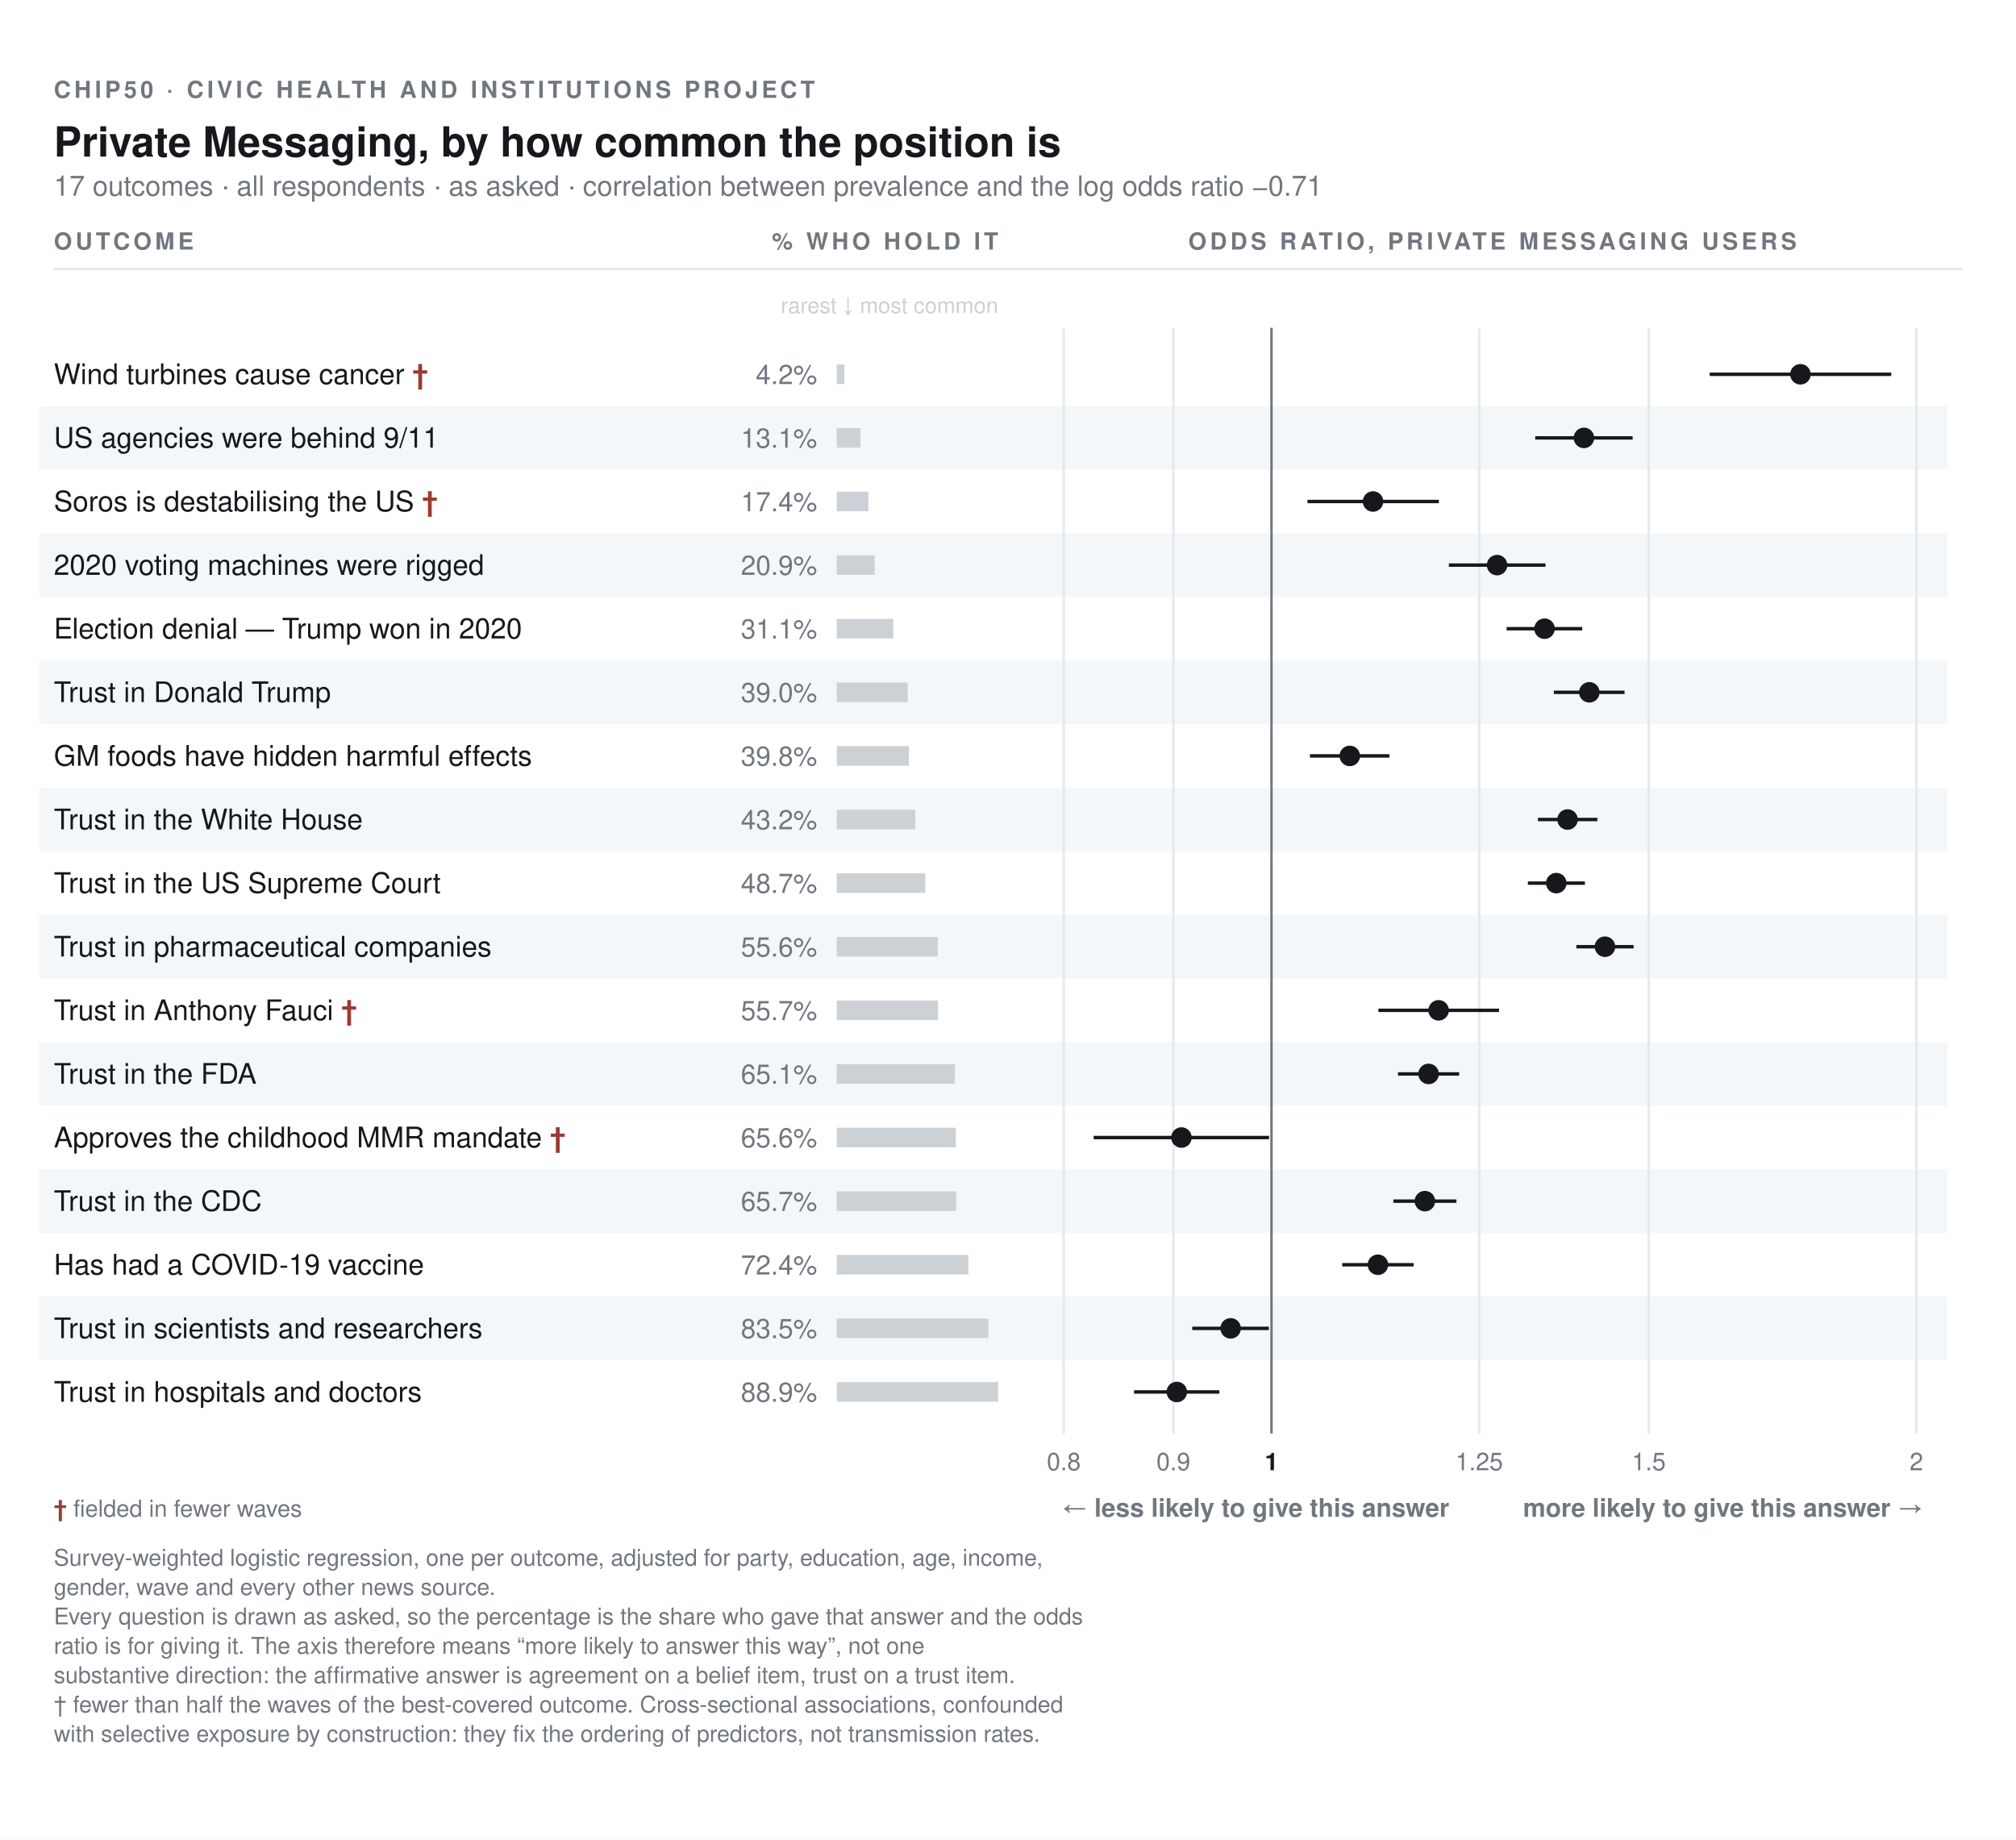
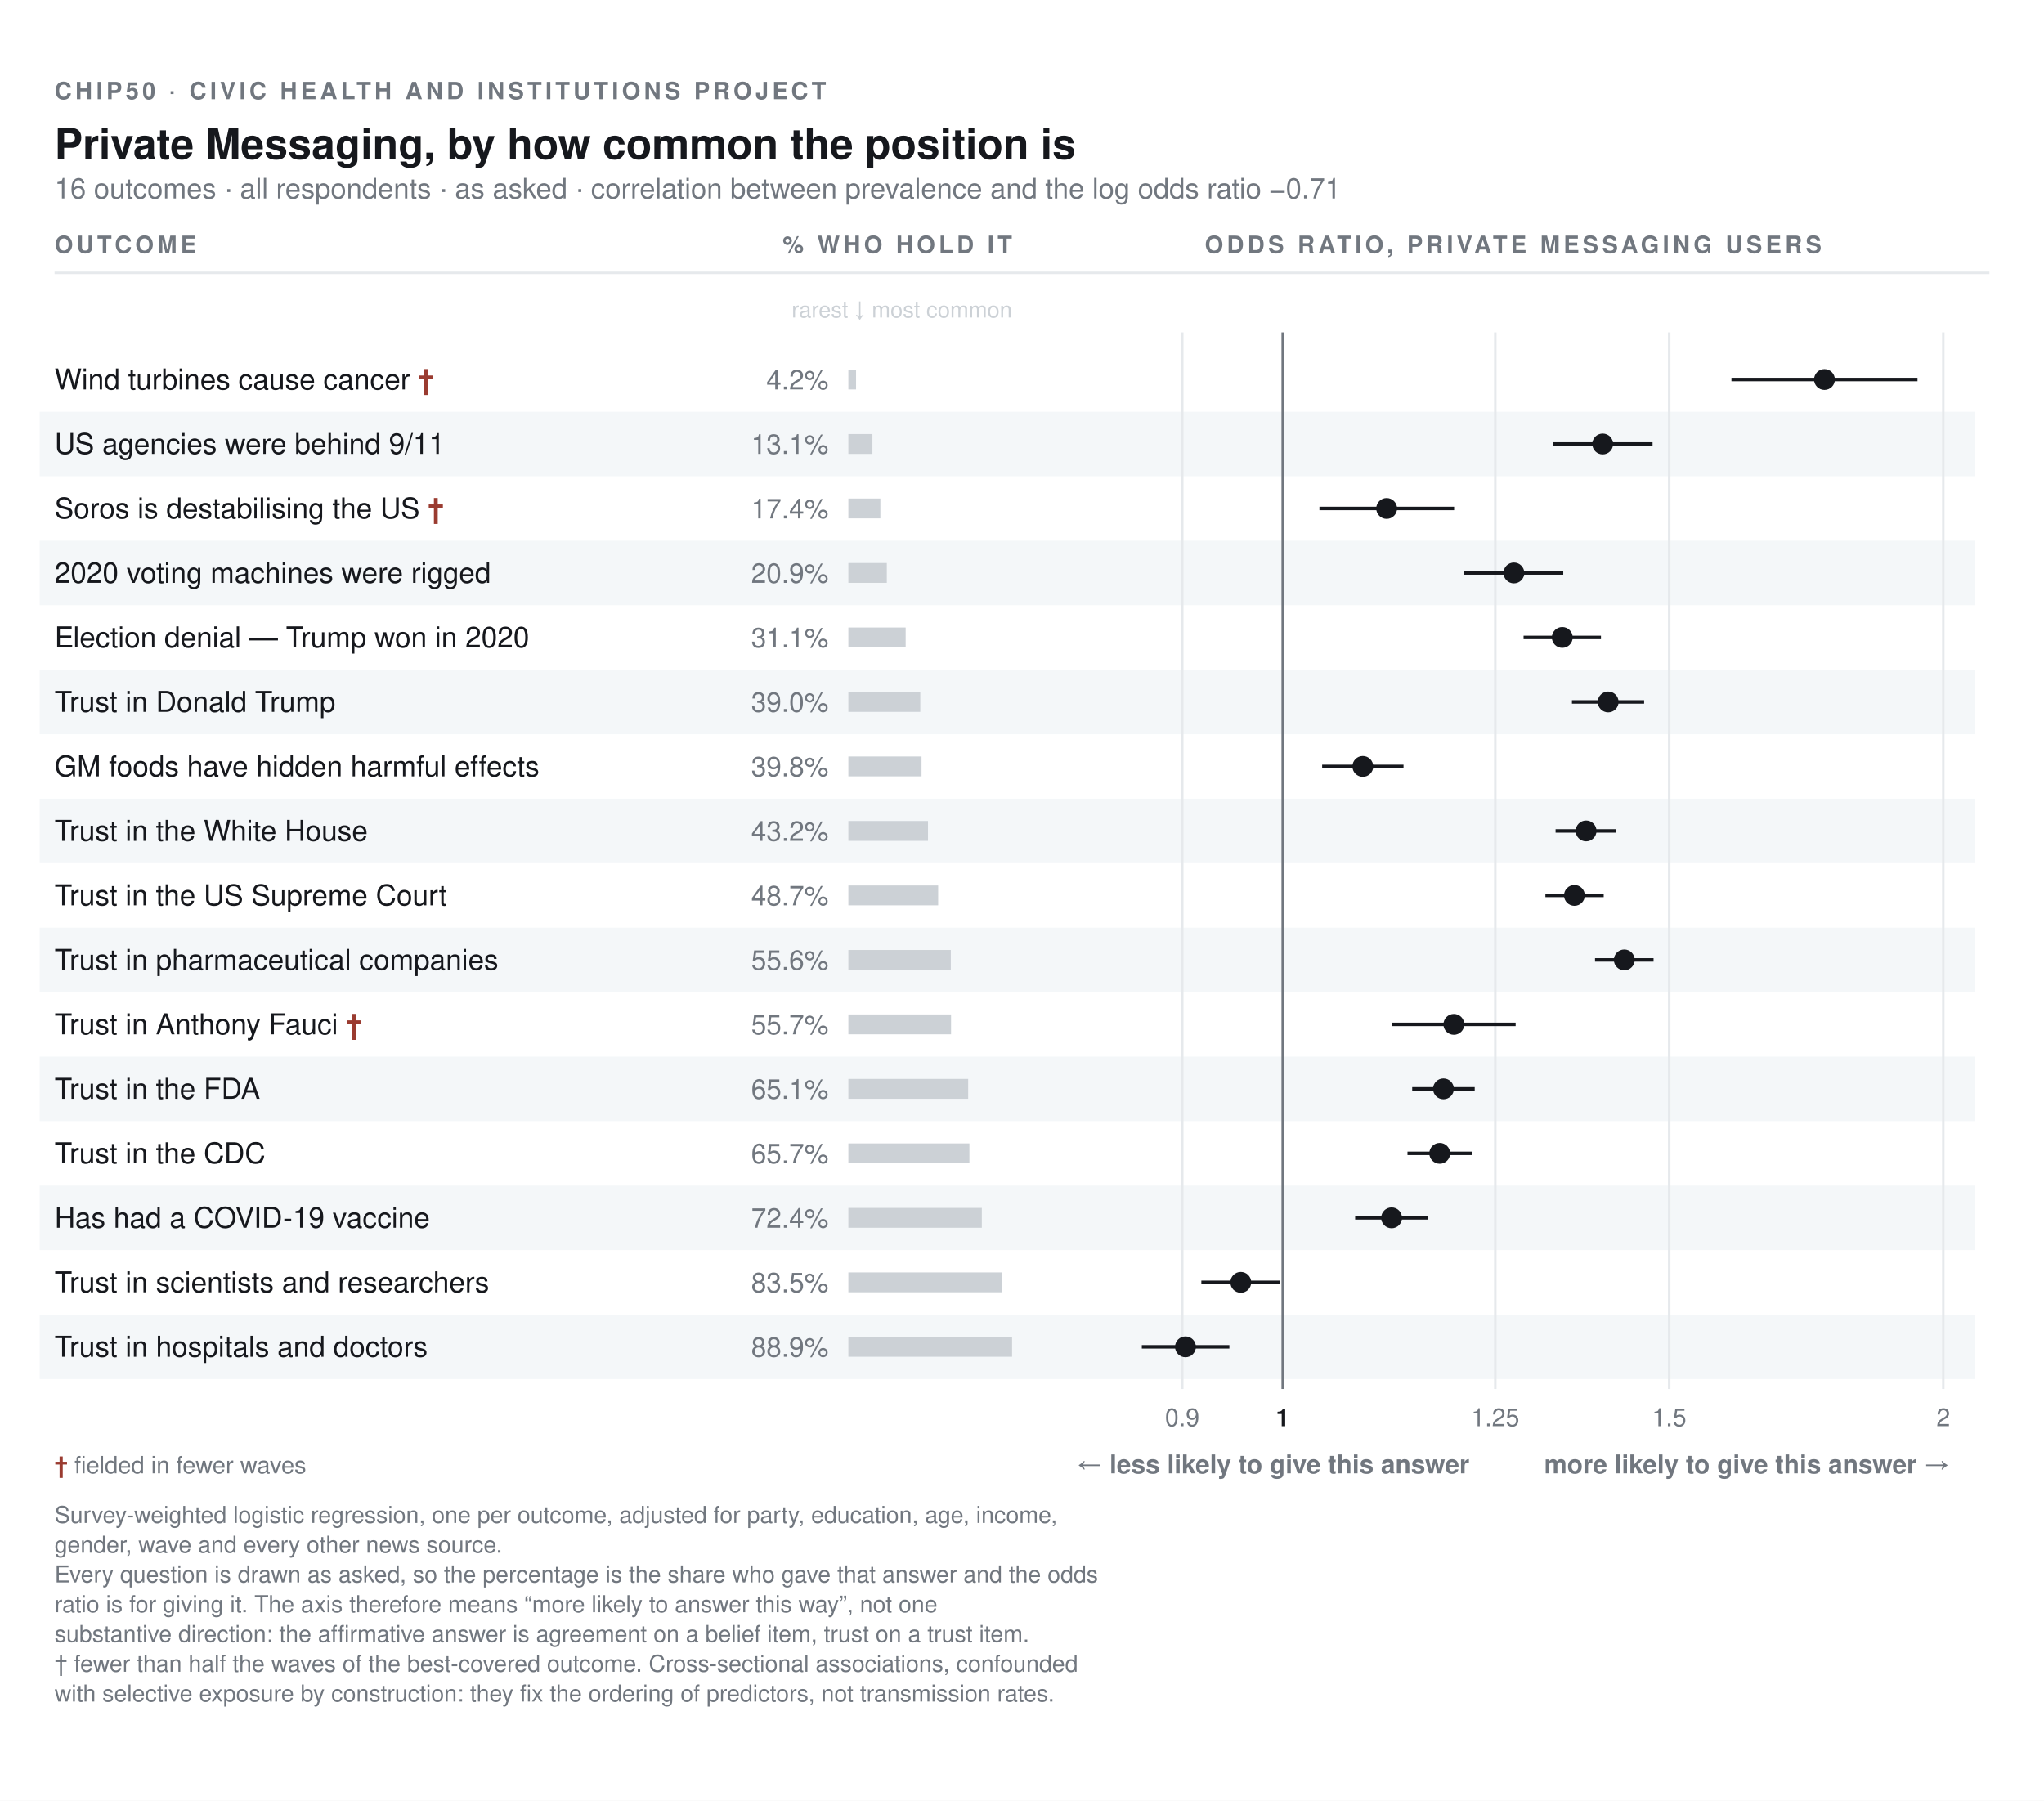
- <svg xmlns="http://www.w3.org/2000/svg" width="824" height="752" viewBox="0 0 824 752" font-family="Helvetica Neue,Helvetica,Arial">
-   <rect width="824" height="752" fill="#fff" />
+ <svg xmlns="http://www.w3.org/2000/svg" width="824" height="726" viewBox="0 0 824 726" font-family="Helvetica Neue,Helvetica,Arial">
+   <rect width="824" height="726" fill="#fff" />
  <g transform="translate(22,22)">
    <text x="0" y="18" fill="#71777f" font-size="9.6" font-weight="700" letter-spacing="1.4">CHIP50 · CIVIC HEALTH AND INSTITUTIONS PROJECT</text>
    <text x="0" y="42" fill="#16181d" font-size="17" font-weight="700">Private Messaging, by how common the position is</text>
-     <text x="0" y="58" fill="#71777f" font-size="11.4">17 outcomes · all respondents · as asked · correlation between prevalence and the log odds ratio −0.71</text>
+     <text x="0" y="58" fill="#71777f" font-size="11.4">16 outcomes · all respondents · as asked · correlation between prevalence and the log odds ratio −0.71</text>
    <text x="0" y="80" fill="#71777f" font-size="9.6" font-weight="700" letter-spacing="1.4">OUTCOME</text>
    <text x="386" y="80" fill="#71777f" font-size="9.6" font-weight="700" letter-spacing="1.4" text-anchor="end">% WHO HOLD IT</text>
    <text x="588.0" y="80" fill="#71777f" font-size="9.6" font-weight="700" letter-spacing="1.4" text-anchor="middle">ODDS RATIO, PRIVATE MESSAGING USERS</text>
    <line x1="0" y1="88" x2="780" y2="88" stroke="#e6e9ec" />
    <text x="386" y="106" fill="#ccd1d6" font-size="9" text-anchor="end">rarest ↓ most common</text>
    <rect x="-6" y="144" width="780" height="26" fill="#f4f7f9" />
    <rect x="-6" y="196" width="780" height="26" fill="#f4f7f9" />
    <rect x="-6" y="248" width="780" height="26" fill="#f4f7f9" />
    <rect x="-6" y="300" width="780" height="26" fill="#f4f7f9" />
    <rect x="-6" y="352" width="780" height="26" fill="#f4f7f9" />
    <rect x="-6" y="404" width="780" height="26" fill="#f4f7f9" />
    <rect x="-6" y="456" width="780" height="26" fill="#f4f7f9" />
    <rect x="-6" y="508" width="780" height="26" fill="#f4f7f9" />
-     <line x1="412.8" y1="112" x2="412.8" y2="564" stroke="#e6e9ec" />
-     <text x="412.8" y="579" fill="#71777f" font-size="10" font-weight="400" text-anchor="middle">0.8</text>
-     <line x1="457.6" y1="112" x2="457.6" y2="564" stroke="#e6e9ec" />
-     <text x="457.6" y="579" fill="#71777f" font-size="10" font-weight="400" text-anchor="middle">0.9</text>
-     <line x1="497.7" y1="112" x2="497.7" y2="564" stroke="#71777f" />
-     <text x="497.7" y="579" fill="#16181d" font-size="10" font-weight="600" text-anchor="middle">1</text>
-     <line x1="582.6" y1="112" x2="582.6" y2="564" stroke="#e6e9ec" />
-     <text x="582.6" y="579" fill="#71777f" font-size="10" font-weight="400" text-anchor="middle">1.25</text>
-     <line x1="651.9" y1="112" x2="651.9" y2="564" stroke="#e6e9ec" />
-     <text x="651.9" y="579" fill="#71777f" font-size="10" font-weight="400" text-anchor="middle">1.5</text>
-     <line x1="761.3" y1="112" x2="761.3" y2="564" stroke="#e6e9ec" />
-     <text x="761.3" y="579" fill="#71777f" font-size="10" font-weight="400" text-anchor="middle">2</text>
+     <line x1="454.6" y1="112" x2="454.6" y2="538" stroke="#e6e9ec" />
+     <text x="454.6" y="553" fill="#71777f" font-size="10" font-weight="400" text-anchor="middle">0.9</text>
+     <line x1="495.1" y1="112" x2="495.1" y2="538" stroke="#71777f" />
+     <text x="495.1" y="553" fill="#16181d" font-size="10" font-weight="600" text-anchor="middle">1</text>
+     <line x1="580.8" y1="112" x2="580.8" y2="538" stroke="#e6e9ec" />
+     <text x="580.8" y="553" fill="#71777f" font-size="10" font-weight="400" text-anchor="middle">1.25</text>
+     <line x1="650.9" y1="112" x2="650.9" y2="538" stroke="#e6e9ec" />
+     <text x="650.9" y="553" fill="#71777f" font-size="10" font-weight="400" text-anchor="middle">1.5</text>
+     <line x1="761.4" y1="112" x2="761.4" y2="538" stroke="#e6e9ec" />
+     <text x="761.4" y="553" fill="#71777f" font-size="10" font-weight="400" text-anchor="middle">2</text>
    <text x="0" y="135.0" fill="#16181d" font-size="11.6">Wind turbines cause cancer <tspan fill="#9a3b30" font-weight="700">†</tspan>
    </text>
    <text x="312" y="135.0" fill="#71777f" font-size="11" text-anchor="end">4.2%</text>
    <rect x="320" y="127.0" width="3.1" height="8" fill="#ccd1d6" />
-     <line x1="676.8" y1="131.0" x2="751.0" y2="131.0" stroke="#16181d" stroke-width="1.4" />
-     <circle cx="713.9" cy="131.0" r="4.2" fill="#16181d" />
+     <line x1="676.0" y1="131.0" x2="751.0" y2="131.0" stroke="#16181d" stroke-width="1.4" />
+     <circle cx="713.5" cy="131.0" r="4.2" fill="#16181d" />
    <text x="0" y="161.0" fill="#16181d" font-size="11.6">US agencies were behind 9/11</text>
    <text x="312" y="161.0" fill="#71777f" font-size="11" text-anchor="end">13.1%</text>
    <rect x="320" y="153.0" width="9.7" height="8" fill="#ccd1d6" />
-     <line x1="605.5" y1="157.0" x2="645.3" y2="157.0" stroke="#16181d" stroke-width="1.4" />
-     <circle cx="625.4" cy="157.0" r="4.2" fill="#16181d" />
+     <line x1="604.0" y1="157.0" x2="644.2" y2="157.0" stroke="#16181d" stroke-width="1.4" />
+     <circle cx="624.1" cy="157.0" r="4.2" fill="#16181d" />
    <text x="0" y="187.0" fill="#16181d" font-size="11.6">Soros is destabilising the US <tspan fill="#9a3b30" font-weight="700">†</tspan>
    </text>
    <text x="312" y="187.0" fill="#71777f" font-size="11" text-anchor="end">17.4%</text>
    <rect x="320" y="179.0" width="12.9" height="8" fill="#ccd1d6" />
-     <line x1="512.4" y1="183.0" x2="566.1" y2="183.0" stroke="#16181d" stroke-width="1.4" />
-     <circle cx="539.2" cy="183.0" r="4.2" fill="#16181d" />
+     <line x1="509.9" y1="183.0" x2="564.2" y2="183.0" stroke="#16181d" stroke-width="1.4" />
+     <circle cx="537.0" cy="183.0" r="4.2" fill="#16181d" />
    <text x="0" y="213.0" fill="#16181d" font-size="11.6">2020 voting machines were rigged</text>
    <text x="312" y="213.0" fill="#71777f" font-size="11" text-anchor="end">20.9%</text>
    <rect x="320" y="205.0" width="15.5" height="8" fill="#ccd1d6" />
-     <line x1="570.2" y1="209.0" x2="609.7" y2="209.0" stroke="#16181d" stroke-width="1.4" />
-     <circle cx="589.9" cy="209.0" r="4.2" fill="#16181d" />
+     <line x1="568.3" y1="209.0" x2="608.2" y2="209.0" stroke="#16181d" stroke-width="1.4" />
+     <circle cx="588.3" cy="209.0" r="4.2" fill="#16181d" />
    <text x="0" y="239.0" fill="#16181d" font-size="11.6">Election denial — Trump won in 2020</text>
    <text x="312" y="239.0" fill="#71777f" font-size="11" text-anchor="end">31.1%</text>
    <rect x="320" y="231.0" width="23.1" height="8" fill="#ccd1d6" />
-     <line x1="593.8" y1="235.0" x2="624.7" y2="235.0" stroke="#16181d" stroke-width="1.4" />
-     <circle cx="609.3" cy="235.0" r="4.2" fill="#16181d" />
+     <line x1="592.2" y1="235.0" x2="623.4" y2="235.0" stroke="#16181d" stroke-width="1.4" />
+     <circle cx="607.8" cy="235.0" r="4.2" fill="#16181d" />
    <text x="0" y="265.0" fill="#16181d" font-size="11.6">Trust in Donald Trump</text>
    <text x="312" y="265.0" fill="#71777f" font-size="11" text-anchor="end">39.0%</text>
    <rect x="320" y="257.0" width="29.0" height="8" fill="#ccd1d6" />
-     <line x1="613.1" y1="261.0" x2="642.0" y2="261.0" stroke="#16181d" stroke-width="1.4" />
-     <circle cx="627.6" cy="261.0" r="4.2" fill="#16181d" />
+     <line x1="611.7" y1="261.0" x2="640.8" y2="261.0" stroke="#16181d" stroke-width="1.4" />
+     <circle cx="626.3" cy="261.0" r="4.2" fill="#16181d" />
    <text x="0" y="291.0" fill="#16181d" font-size="11.6">GM foods have hidden harmful effects</text>
    <text x="312" y="291.0" fill="#71777f" font-size="11" text-anchor="end">39.8%</text>
    <rect x="320" y="283.0" width="29.5" height="8" fill="#ccd1d6" />
-     <line x1="513.4" y1="287.0" x2="545.9" y2="287.0" stroke="#16181d" stroke-width="1.4" />
-     <circle cx="529.7" cy="287.0" r="4.2" fill="#16181d" />
+     <line x1="511.0" y1="287.0" x2="543.8" y2="287.0" stroke="#16181d" stroke-width="1.4" />
+     <circle cx="527.4" cy="287.0" r="4.2" fill="#16181d" />
    <text x="0" y="317.0" fill="#16181d" font-size="11.6">Trust in the White House</text>
    <text x="312" y="317.0" fill="#71777f" font-size="11" text-anchor="end">43.2%</text>
    <rect x="320" y="309.0" width="32.1" height="8" fill="#ccd1d6" />
-     <line x1="606.6" y1="313.0" x2="630.9" y2="313.0" stroke="#16181d" stroke-width="1.4" />
-     <circle cx="618.7" cy="313.0" r="4.2" fill="#16181d" />
+     <line x1="605.1" y1="313.0" x2="629.6" y2="313.0" stroke="#16181d" stroke-width="1.4" />
+     <circle cx="617.4" cy="313.0" r="4.2" fill="#16181d" />
    <text x="0" y="343.0" fill="#16181d" font-size="11.6">Trust in the US Supreme Court</text>
    <text x="312" y="343.0" fill="#71777f" font-size="11" text-anchor="end">48.7%</text>
    <rect x="320" y="335.0" width="36.2" height="8" fill="#ccd1d6" />
-     <line x1="602.5" y1="339.0" x2="625.8" y2="339.0" stroke="#16181d" stroke-width="1.4" />
-     <circle cx="614.1" cy="339.0" r="4.2" fill="#16181d" />
+     <line x1="601.0" y1="339.0" x2="624.5" y2="339.0" stroke="#16181d" stroke-width="1.4" />
+     <circle cx="612.7" cy="339.0" r="4.2" fill="#16181d" />
    <text x="0" y="369.0" fill="#16181d" font-size="11.6">Trust in pharmaceutical companies</text>
    <text x="312" y="369.0" fill="#71777f" font-size="11" text-anchor="end">55.6%</text>
    <rect x="320" y="361.0" width="41.3" height="8" fill="#ccd1d6" />
-     <line x1="622.3" y1="365.0" x2="645.7" y2="365.0" stroke="#16181d" stroke-width="1.4" />
-     <circle cx="634.0" cy="365.0" r="4.2" fill="#16181d" />
+     <line x1="621.0" y1="365.0" x2="644.6" y2="365.0" stroke="#16181d" stroke-width="1.4" />
+     <circle cx="632.8" cy="365.0" r="4.2" fill="#16181d" />
    <text x="0" y="395.0" fill="#16181d" font-size="11.6">Trust in Anthony Fauci <tspan fill="#9a3b30" font-weight="700">†</tspan>
    </text>
    <text x="312" y="395.0" fill="#71777f" font-size="11" text-anchor="end">55.7%</text>
    <rect x="320" y="387.0" width="41.4" height="8" fill="#ccd1d6" />
-     <line x1="541.4" y1="391.0" x2="590.7" y2="391.0" stroke="#16181d" stroke-width="1.4" />
-     <circle cx="566.0" cy="391.0" r="4.2" fill="#16181d" />
+     <line x1="539.2" y1="391.0" x2="589.0" y2="391.0" stroke="#16181d" stroke-width="1.4" />
+     <circle cx="564.1" cy="391.0" r="4.2" fill="#16181d" />
    <text x="0" y="421.0" fill="#16181d" font-size="11.6">Trust in the FDA</text>
    <text x="312" y="421.0" fill="#71777f" font-size="11" text-anchor="end">65.1%</text>
    <rect x="320" y="413.0" width="48.3" height="8" fill="#ccd1d6" />
-     <line x1="549.4" y1="417.0" x2="574.4" y2="417.0" stroke="#16181d" stroke-width="1.4" />
-     <circle cx="561.9" cy="417.0" r="4.2" fill="#16181d" />
-     <text x="0" y="447.0" fill="#16181d" font-size="11.6">Approves the childhood MMR mandate <tspan fill="#9a3b30" font-weight="700">†</tspan>
-     </text>
-     <text x="312" y="447.0" fill="#71777f" font-size="11" text-anchor="end">65.6%</text>
-     <rect x="320" y="439.0" width="48.7" height="8" fill="#ccd1d6" />
-     <line x1="425.0" y1="443.0" x2="496.7" y2="443.0" stroke="#16181d" stroke-width="1.4" />
-     <circle cx="460.9" cy="443.0" r="4.2" fill="#16181d" />
-     <text x="0" y="473.0" fill="#16181d" font-size="11.6">Trust in the CDC</text>
-     <text x="312" y="473.0" fill="#71777f" font-size="11" text-anchor="end">65.7%</text>
-     <rect x="320" y="465.0" width="48.8" height="8" fill="#ccd1d6" />
-     <line x1="547.5" y1="469.0" x2="573.3" y2="469.0" stroke="#16181d" stroke-width="1.4" />
-     <circle cx="560.4" cy="469.0" r="4.2" fill="#16181d" />
-     <text x="0" y="499.0" fill="#16181d" font-size="11.6">Has had a COVID-19 vaccine</text>
-     <text x="312" y="499.0" fill="#71777f" font-size="11" text-anchor="end">72.4%</text>
-     <rect x="320" y="491.0" width="53.8" height="8" fill="#ccd1d6" />
-     <line x1="526.6" y1="495.0" x2="555.8" y2="495.0" stroke="#16181d" stroke-width="1.4" />
-     <circle cx="541.2" cy="495.0" r="4.2" fill="#16181d" />
-     <text x="0" y="525.0" fill="#16181d" font-size="11.6">Trust in scientists and researchers</text>
-     <text x="312" y="525.0" fill="#71777f" font-size="11" text-anchor="end">83.5%</text>
-     <rect x="320" y="517.0" width="62.0" height="8" fill="#ccd1d6" />
-     <line x1="465.3" y1="521.0" x2="496.6" y2="521.0" stroke="#16181d" stroke-width="1.4" />
-     <circle cx="481.0" cy="521.0" r="4.2" fill="#16181d" />
-     <text x="0" y="551.0" fill="#16181d" font-size="11.6">Trust in hospitals and doctors</text>
-     <text x="312" y="551.0" fill="#71777f" font-size="11" text-anchor="end">88.9%</text>
-     <rect x="320" y="543.0" width="66.0" height="8" fill="#ccd1d6" />
-     <line x1="441.5" y1="547.0" x2="476.4" y2="547.0" stroke="#16181d" stroke-width="1.4" />
-     <circle cx="459.0" cy="547.0" r="4.2" fill="#16181d" />
-     <text x="0" y="598" fill="#71777f" font-size="9.6">
+     <line x1="547.3" y1="417.0" x2="572.5" y2="417.0" stroke="#16181d" stroke-width="1.4" />
+     <circle cx="559.9" cy="417.0" r="4.2" fill="#16181d" />
+     <text x="0" y="447.0" fill="#16181d" font-size="11.6">Trust in the CDC</text>
+     <text x="312" y="447.0" fill="#71777f" font-size="11" text-anchor="end">65.7%</text>
+     <rect x="320" y="439.0" width="48.8" height="8" fill="#ccd1d6" />
+     <line x1="545.4" y1="443.0" x2="571.5" y2="443.0" stroke="#16181d" stroke-width="1.4" />
+     <circle cx="558.4" cy="443.0" r="4.2" fill="#16181d" />
+     <text x="0" y="473.0" fill="#16181d" font-size="11.6">Has had a COVID-19 vaccine</text>
+     <text x="312" y="473.0" fill="#71777f" font-size="11" text-anchor="end">72.4%</text>
+     <rect x="320" y="465.0" width="53.8" height="8" fill="#ccd1d6" />
+     <line x1="524.3" y1="469.0" x2="553.7" y2="469.0" stroke="#16181d" stroke-width="1.4" />
+     <circle cx="539.0" cy="469.0" r="4.2" fill="#16181d" />
+     <text x="0" y="499.0" fill="#16181d" font-size="11.6">Trust in scientists and researchers</text>
+     <text x="312" y="499.0" fill="#71777f" font-size="11" text-anchor="end">83.5%</text>
+     <rect x="320" y="491.0" width="62.0" height="8" fill="#ccd1d6" />
+     <line x1="462.3" y1="495.0" x2="494.0" y2="495.0" stroke="#16181d" stroke-width="1.4" />
+     <circle cx="478.2" cy="495.0" r="4.2" fill="#16181d" />
+     <text x="0" y="525.0" fill="#16181d" font-size="11.6">Trust in hospitals and doctors</text>
+     <text x="312" y="525.0" fill="#71777f" font-size="11" text-anchor="end">88.9%</text>
+     <rect x="320" y="517.0" width="66.0" height="8" fill="#ccd1d6" />
+     <line x1="438.3" y1="521.0" x2="473.6" y2="521.0" stroke="#16181d" stroke-width="1.4" />
+     <circle cx="455.9" cy="521.0" r="4.2" fill="#16181d" />
+     <text x="0" y="572" fill="#71777f" font-size="9.6">
      <tspan fill="#9a3b30" font-weight="700">†</tspan> fielded in fewer waves</text>
-     <text x="412" y="598" fill="#71777f" font-size="10.4" font-weight="600">← less likely to give this answer</text>
-     <text x="764" y="598" fill="#71777f" font-size="10.4" font-weight="600" text-anchor="end">more likely to give this answer →</text>
-     <text x="0" y="618" fill="#71777f" font-size="9.4">Survey-weighted logistic regression, one per outcome, adjusted for party, education, age, income,</text>
-     <text x="0" y="630" fill="#71777f" font-size="9.4">gender, wave and every other news source.</text>
-     <text x="0" y="642" fill="#71777f" font-size="9.4">Every question is drawn as asked, so the percentage is the share who gave that answer and the odds</text>
-     <text x="0" y="654" fill="#71777f" font-size="9.4">ratio is for giving it. The axis therefore means “more likely to answer this way”, not one</text>
-     <text x="0" y="666" fill="#71777f" font-size="9.4">substantive direction: the affirmative answer is agreement on a belief item, trust on a trust item.</text>
-     <text x="0" y="678" fill="#71777f" font-size="9.4">† fewer than half the waves of the best-covered outcome. Cross-sectional associations, confounded</text>
-     <text x="0" y="690" fill="#71777f" font-size="9.4">with selective exposure by construction: they fix the ordering of predictors, not transmission rates.</text>
+     <text x="412" y="572" fill="#71777f" font-size="10.4" font-weight="600">← less likely to give this answer</text>
+     <text x="764" y="572" fill="#71777f" font-size="10.4" font-weight="600" text-anchor="end">more likely to give this answer →</text>
+     <text x="0" y="592" fill="#71777f" font-size="9.4">Survey-weighted logistic regression, one per outcome, adjusted for party, education, age, income,</text>
+     <text x="0" y="604" fill="#71777f" font-size="9.4">gender, wave and every other news source.</text>
+     <text x="0" y="616" fill="#71777f" font-size="9.4">Every question is drawn as asked, so the percentage is the share who gave that answer and the odds</text>
+     <text x="0" y="628" fill="#71777f" font-size="9.4">ratio is for giving it. The axis therefore means “more likely to answer this way”, not one</text>
+     <text x="0" y="640" fill="#71777f" font-size="9.4">substantive direction: the affirmative answer is agreement on a belief item, trust on a trust item.</text>
+     <text x="0" y="652" fill="#71777f" font-size="9.4">† fewer than half the waves of the best-covered outcome. Cross-sectional associations, confounded</text>
+     <text x="0" y="664" fill="#71777f" font-size="9.4">with selective exposure by construction: they fix the ordering of predictors, not transmission rates.</text>
  </g>
</svg>
